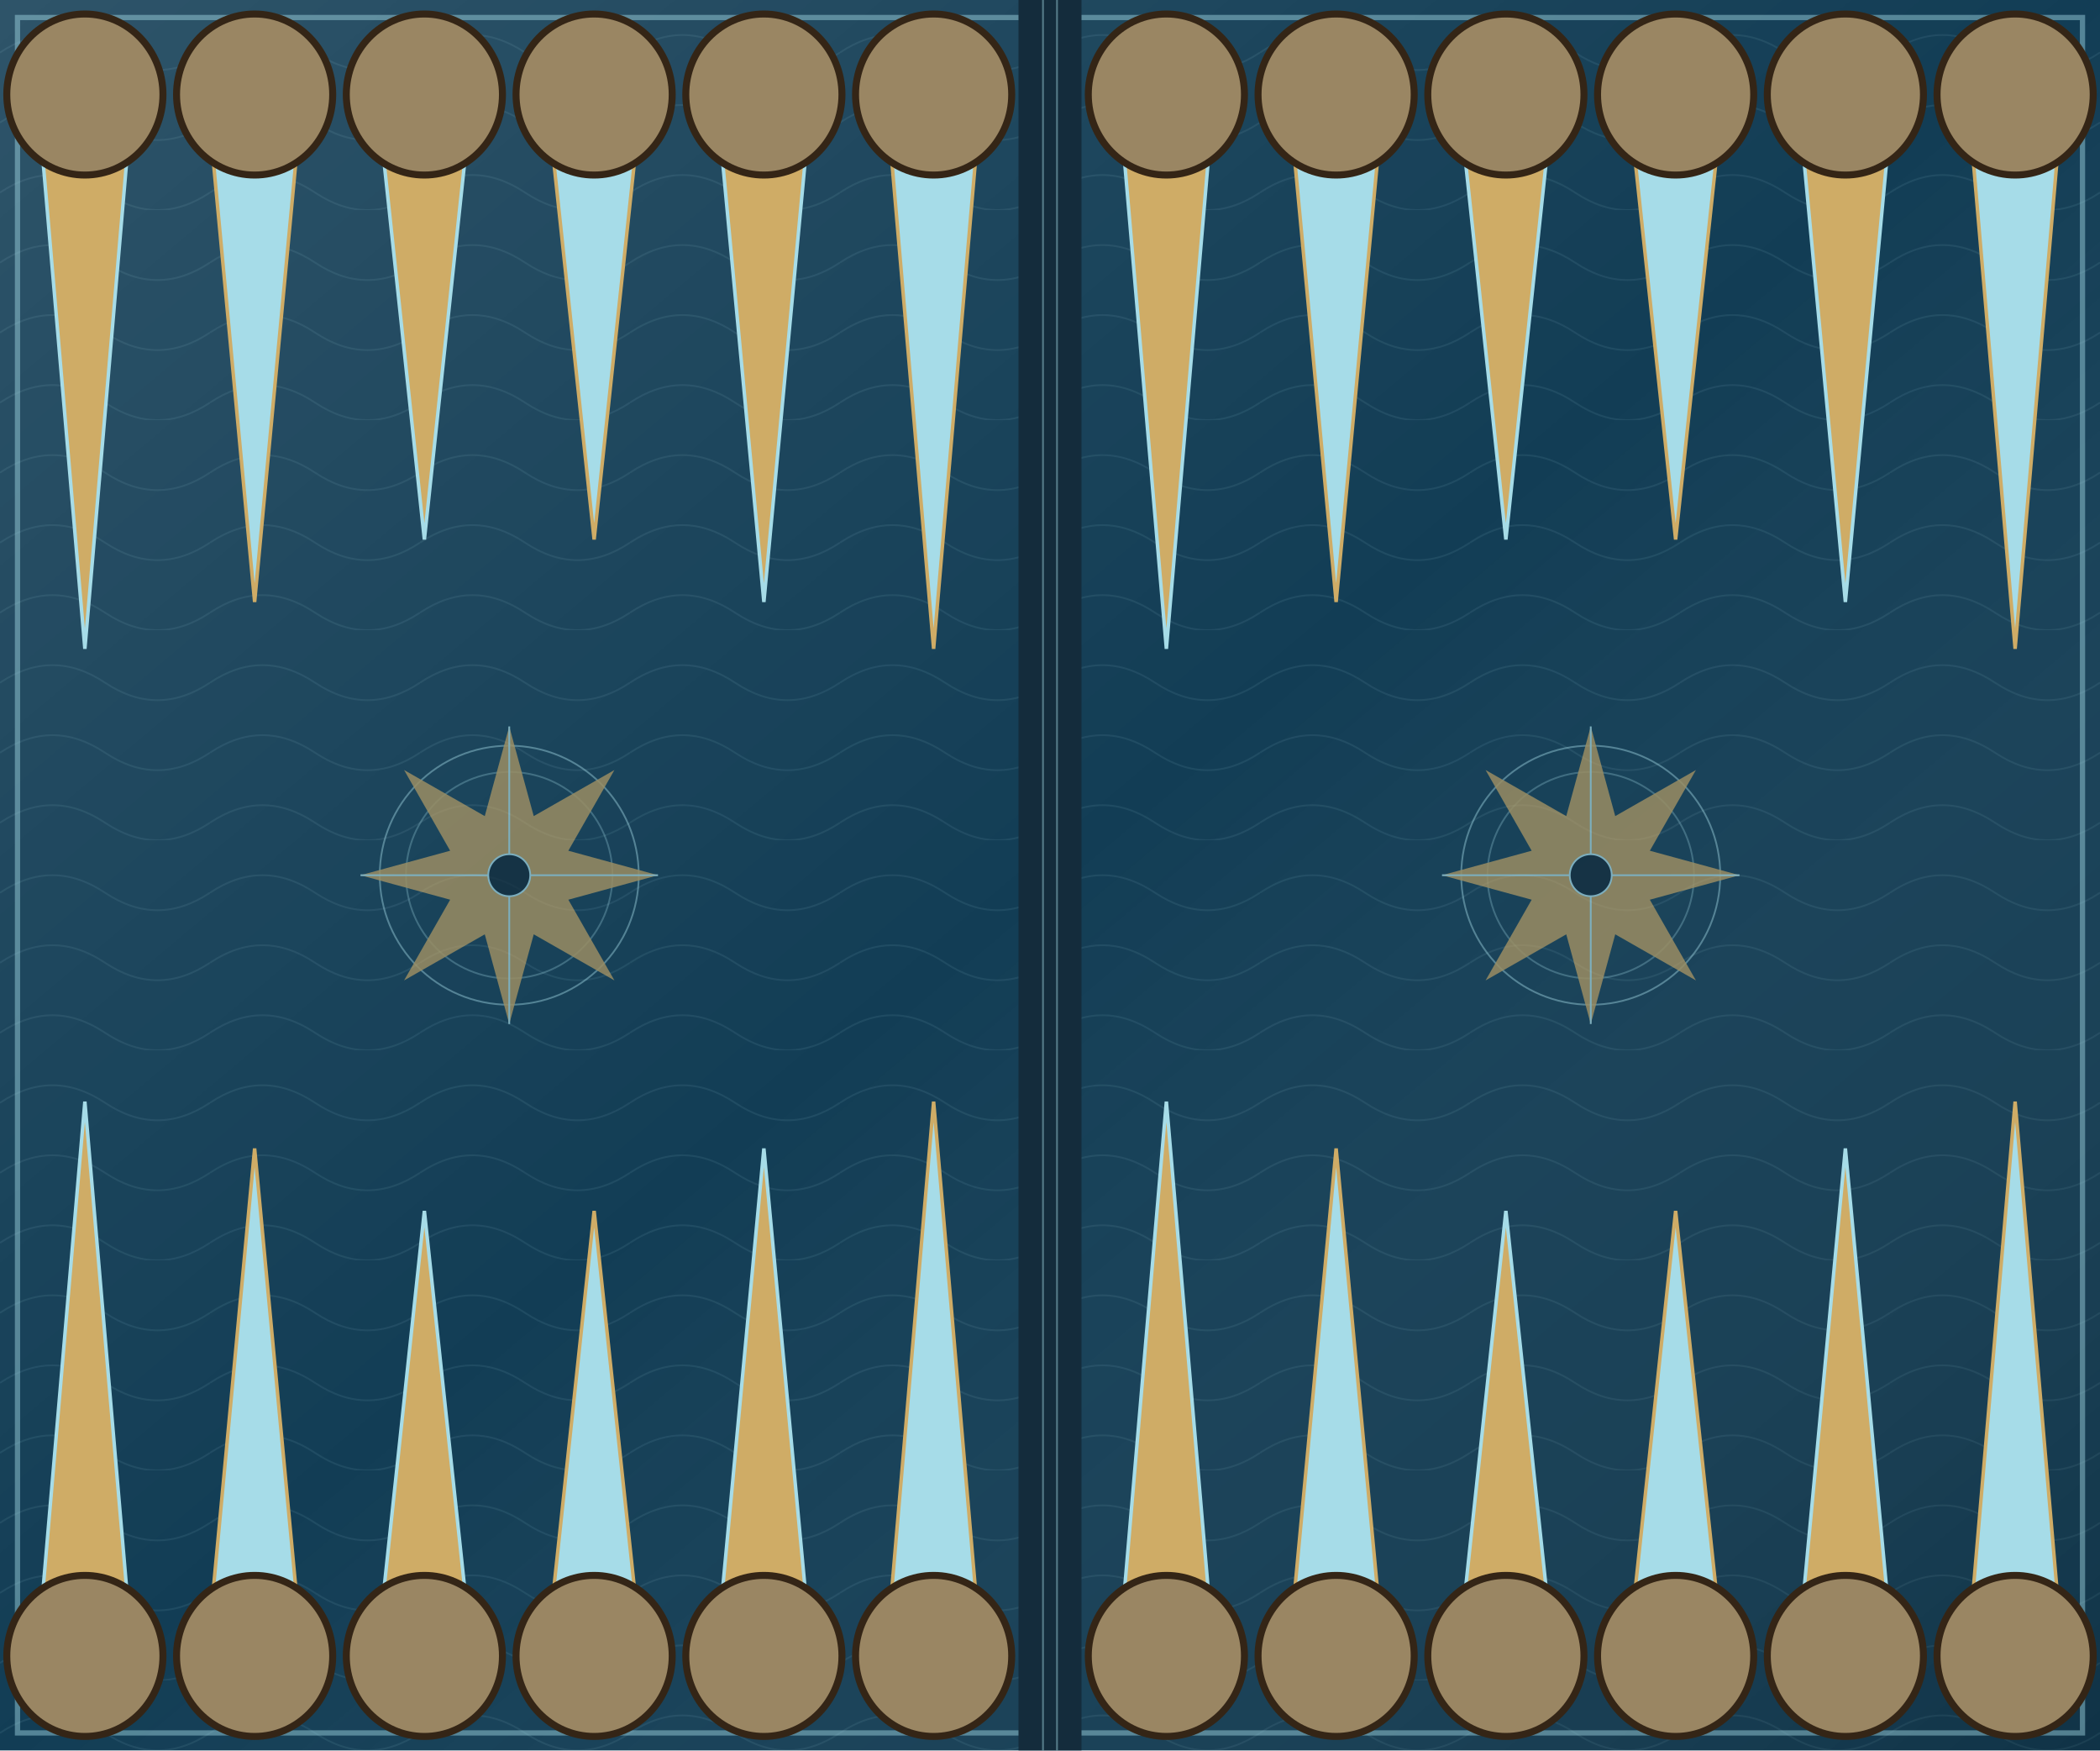
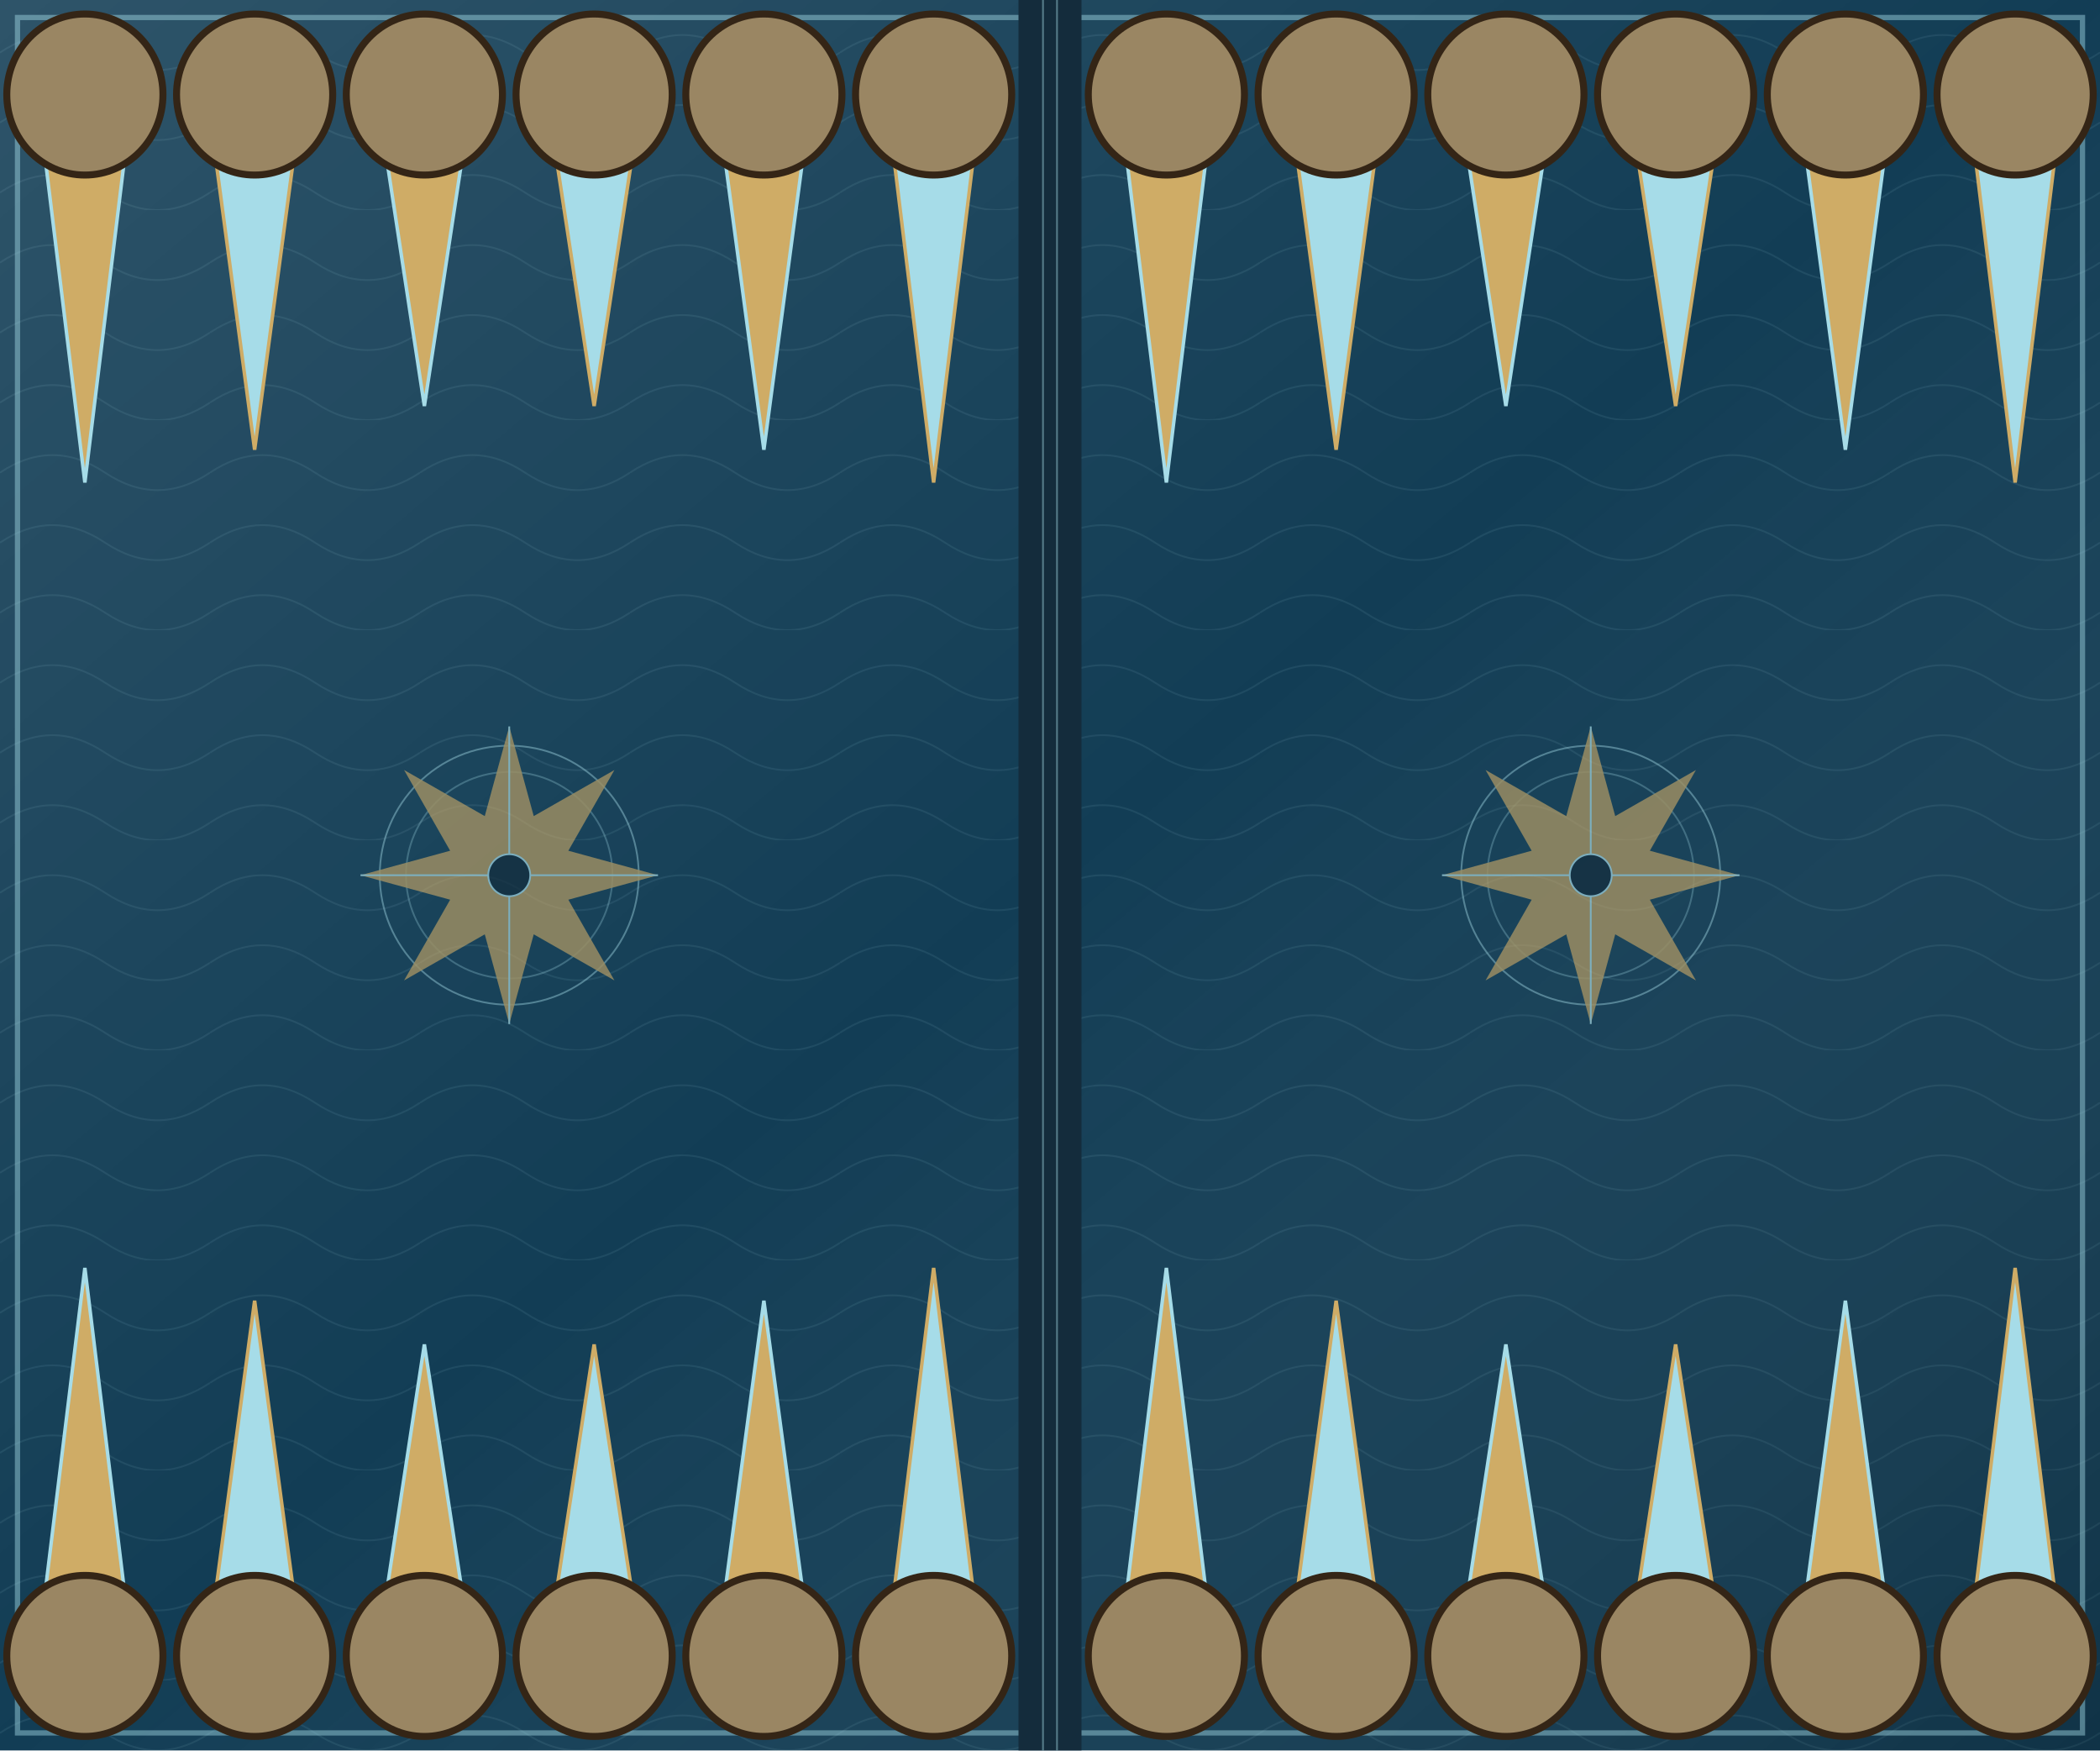
<svg xmlns="http://www.w3.org/2000/svg" viewBox="0 0 1200 1000" preserveAspectRatio="none">
  <defs>
    <pattern id="texture" width="120" height="120" patternUnits="userSpaceOnUse">
      <path d="M0 30Q30 10 60 30T120 30M0 70Q30 50 60 70T120 70M0 110Q30 90 60 110T120 110" fill="none" stroke="#a6dce8" opacity=".09" />
    </pattern>
    <linearGradient id="sheen" x2="1" y2="1">
      <stop stop-color="#fff" stop-opacity=".12" />
      <stop offset=".5" stop-color="#fff" stop-opacity="0" />
      <stop offset="1" stop-color="#000" stop-opacity=".18" />
    </linearGradient>
  </defs>
  <rect width="1200" height="1000" fill="#123d55" />
  <rect width="1200" height="1000" fill="url(#texture)" />
  <rect width="1200" height="1000" fill="url(#sheen)" />
  <path d="M10 10H1190V990H10Z" fill="none" stroke="#a6dce8" stroke-opacity=".45" stroke-width="3" />
  <g transform="translate(291 500)" opacity=".7">
    <circle r="74" fill="none" stroke="#a6dce8" opacity=".6" />
    <circle r="59" fill="none" stroke="#a6dce8" opacity=".4" />
    <polygon points="0.00,-85.00 13.99,-33.77 60.10,-60.10 33.77,-13.99 85.00,0.00 33.77,13.99 60.10,60.10 13.99,33.77 0.00,85.00 -13.99,33.77 -60.10,60.10 -33.77,13.99 -85.00,0.00 -33.77,-13.99 -60.10,-60.10 -13.99,-33.77" fill="#cfac66" opacity=".85" />
    <path d="M0-85L0 85M-85 0H85" stroke="#a6dce8" />
    <circle r="12" fill="#142c3c" stroke="#a6dce8" />
  </g>
  <g transform="translate(909 500)" opacity=".7">
    <circle r="74" fill="none" stroke="#a6dce8" opacity=".6" />
    <circle r="59" fill="none" stroke="#a6dce8" opacity=".4" />
    <polygon points="0.00,-85.00 13.99,-33.77 60.10,-60.10 33.77,-13.99 85.00,0.00 33.77,13.99 60.10,60.10 13.99,33.77 0.00,85.00 -13.99,33.77 -60.10,60.10 -33.77,13.99 -85.00,0.00 -33.77,-13.99 -60.10,-60.10 -13.99,-33.77" fill="#cfac66" opacity=".85" />
    <path d="M0-85L0 85M-85 0H85" stroke="#a6dce8" />
    <circle r="12" fill="#142c3c" stroke="#a6dce8" />
  </g>
-   <path d="M21.34 54H75.66L48.5 370.66Z" fill="#cfac66" stroke="#a6dce8" stroke-width="2" />
+   <path d="M21.34 54H75.66L48.5 275.662Z" fill="#cfac66" stroke="#a6dce8" stroke-width="2" />
  <ellipse cx="48.5" cy="54" rx="44.62" ry="46" fill="#9a8663" stroke="#342516" stroke-width="4" />
-   <path d="M118.34 54H172.66L145.5 343.9Z" fill="#a6dce8" stroke="#cfac66" stroke-width="2" />
+   <path d="M118.34 54H172.66L145.5 256.93Z" fill="#a6dce8" stroke="#cfac66" stroke-width="2" />
  <ellipse cx="145.5" cy="54" rx="44.62" ry="46" fill="#9a8663" stroke="#342516" stroke-width="4" />
-   <path d="M215.34 54H269.66L242.5 308.22Z" fill="#cfac66" stroke="#a6dce8" stroke-width="2" />
+   <path d="M215.34 54H269.66L242.5 231.954Z" fill="#cfac66" stroke="#a6dce8" stroke-width="2" />
  <ellipse cx="242.5" cy="54" rx="44.62" ry="46" fill="#9a8663" stroke="#342516" stroke-width="4" />
-   <path d="M312.34 54H366.66L339.5 308.22Z" fill="#a6dce8" stroke="#cfac66" stroke-width="2" />
+   <path d="M312.34 54H366.66L339.5 231.954Z" fill="#a6dce8" stroke="#cfac66" stroke-width="2" />
  <ellipse cx="339.5" cy="54" rx="44.62" ry="46" fill="#9a8663" stroke="#342516" stroke-width="4" />
-   <path d="M409.34 54H463.66L436.5 343.9Z" fill="#cfac66" stroke="#a6dce8" stroke-width="2" />
+   <path d="M409.34 54H463.66L436.5 256.93Z" fill="#cfac66" stroke="#a6dce8" stroke-width="2" />
  <ellipse cx="436.5" cy="54" rx="44.62" ry="46" fill="#9a8663" stroke="#342516" stroke-width="4" />
-   <path d="M506.34 54H560.66L533.5 370.66Z" fill="#a6dce8" stroke="#cfac66" stroke-width="2" />
+   <path d="M506.34 54H560.66L533.5 275.662Z" fill="#a6dce8" stroke="#cfac66" stroke-width="2" />
  <ellipse cx="533.5" cy="54" rx="44.62" ry="46" fill="#9a8663" stroke="#342516" stroke-width="4" />
-   <path d="M639.34 54H693.66L666.5 370.66Z" fill="#cfac66" stroke="#a6dce8" stroke-width="2" />
+   <path d="M639.34 54H693.66L666.5 275.662Z" fill="#cfac66" stroke="#a6dce8" stroke-width="2" />
  <ellipse cx="666.5" cy="54" rx="44.62" ry="46" fill="#9a8663" stroke="#342516" stroke-width="4" />
-   <path d="M736.34 54H790.66L763.5 343.9Z" fill="#a6dce8" stroke="#cfac66" stroke-width="2" />
+   <path d="M736.34 54H790.66L763.5 256.93Z" fill="#a6dce8" stroke="#cfac66" stroke-width="2" />
  <ellipse cx="763.5" cy="54" rx="44.62" ry="46" fill="#9a8663" stroke="#342516" stroke-width="4" />
-   <path d="M833.34 54H887.66L860.5 308.22Z" fill="#cfac66" stroke="#a6dce8" stroke-width="2" />
+   <path d="M833.34 54H887.66L860.5 231.954Z" fill="#cfac66" stroke="#a6dce8" stroke-width="2" />
  <ellipse cx="860.5" cy="54" rx="44.62" ry="46" fill="#9a8663" stroke="#342516" stroke-width="4" />
-   <path d="M930.34 54H984.66L957.5 308.22Z" fill="#a6dce8" stroke="#cfac66" stroke-width="2" />
+   <path d="M930.34 54H984.66L957.5 231.954Z" fill="#a6dce8" stroke="#cfac66" stroke-width="2" />
  <ellipse cx="957.5" cy="54" rx="44.62" ry="46" fill="#9a8663" stroke="#342516" stroke-width="4" />
-   <path d="M1027.34 54H1081.66L1054.5 343.9Z" fill="#cfac66" stroke="#a6dce8" stroke-width="2" />
+   <path d="M1027.34 54H1081.66L1054.5 256.93Z" fill="#cfac66" stroke="#a6dce8" stroke-width="2" />
  <ellipse cx="1054.5" cy="54" rx="44.62" ry="46" fill="#9a8663" stroke="#342516" stroke-width="4" />
-   <path d="M1124.34 54H1178.66L1151.5 370.66Z" fill="#a6dce8" stroke="#cfac66" stroke-width="2" />
+   <path d="M1124.34 54H1178.66L1151.5 275.662Z" fill="#a6dce8" stroke="#cfac66" stroke-width="2" />
  <ellipse cx="1151.5" cy="54" rx="44.62" ry="46" fill="#9a8663" stroke="#342516" stroke-width="4" />
-   <path d="M21.34 946H75.66L48.5 629.34Z" fill="#cfac66" stroke="#a6dce8" stroke-width="2" />
+   <path d="M21.34 946H75.66L48.5 724.338Z" fill="#cfac66" stroke="#a6dce8" stroke-width="2" />
  <ellipse cx="48.5" cy="946" rx="44.62" ry="46" fill="#9a8663" stroke="#342516" stroke-width="4" />
-   <path d="M118.34 946H172.66L145.5 656.1Z" fill="#a6dce8" stroke="#cfac66" stroke-width="2" />
+   <path d="M118.34 946H172.66L145.5 743.07Z" fill="#a6dce8" stroke="#cfac66" stroke-width="2" />
  <ellipse cx="145.5" cy="946" rx="44.62" ry="46" fill="#9a8663" stroke="#342516" stroke-width="4" />
-   <path d="M215.34 946H269.66L242.5 691.78Z" fill="#cfac66" stroke="#a6dce8" stroke-width="2" />
+   <path d="M215.34 946H269.66L242.5 768.046Z" fill="#cfac66" stroke="#a6dce8" stroke-width="2" />
  <ellipse cx="242.5" cy="946" rx="44.62" ry="46" fill="#9a8663" stroke="#342516" stroke-width="4" />
-   <path d="M312.34 946H366.66L339.5 691.78Z" fill="#a6dce8" stroke="#cfac66" stroke-width="2" />
+   <path d="M312.34 946H366.66L339.5 768.046Z" fill="#a6dce8" stroke="#cfac66" stroke-width="2" />
  <ellipse cx="339.5" cy="946" rx="44.62" ry="46" fill="#9a8663" stroke="#342516" stroke-width="4" />
-   <path d="M409.34 946H463.66L436.5 656.1Z" fill="#cfac66" stroke="#a6dce8" stroke-width="2" />
+   <path d="M409.34 946H463.66L436.5 743.07Z" fill="#cfac66" stroke="#a6dce8" stroke-width="2" />
  <ellipse cx="436.5" cy="946" rx="44.62" ry="46" fill="#9a8663" stroke="#342516" stroke-width="4" />
-   <path d="M506.34 946H560.66L533.5 629.34Z" fill="#a6dce8" stroke="#cfac66" stroke-width="2" />
+   <path d="M506.34 946H560.66L533.5 724.338Z" fill="#a6dce8" stroke="#cfac66" stroke-width="2" />
  <ellipse cx="533.5" cy="946" rx="44.62" ry="46" fill="#9a8663" stroke="#342516" stroke-width="4" />
-   <path d="M639.34 946H693.66L666.5 629.34Z" fill="#cfac66" stroke="#a6dce8" stroke-width="2" />
+   <path d="M639.34 946H693.66L666.5 724.338Z" fill="#cfac66" stroke="#a6dce8" stroke-width="2" />
  <ellipse cx="666.5" cy="946" rx="44.62" ry="46" fill="#9a8663" stroke="#342516" stroke-width="4" />
-   <path d="M736.34 946H790.66L763.5 656.1Z" fill="#a6dce8" stroke="#cfac66" stroke-width="2" />
+   <path d="M736.34 946H790.66L763.5 743.07Z" fill="#a6dce8" stroke="#cfac66" stroke-width="2" />
  <ellipse cx="763.5" cy="946" rx="44.62" ry="46" fill="#9a8663" stroke="#342516" stroke-width="4" />
-   <path d="M833.34 946H887.66L860.5 691.78Z" fill="#cfac66" stroke="#a6dce8" stroke-width="2" />
+   <path d="M833.34 946H887.66L860.5 768.046Z" fill="#cfac66" stroke="#a6dce8" stroke-width="2" />
  <ellipse cx="860.5" cy="946" rx="44.62" ry="46" fill="#9a8663" stroke="#342516" stroke-width="4" />
-   <path d="M930.34 946H984.66L957.5 691.78Z" fill="#a6dce8" stroke="#cfac66" stroke-width="2" />
+   <path d="M930.34 946H984.66L957.5 768.046Z" fill="#a6dce8" stroke="#cfac66" stroke-width="2" />
  <ellipse cx="957.5" cy="946" rx="44.62" ry="46" fill="#9a8663" stroke="#342516" stroke-width="4" />
-   <path d="M1027.34 946H1081.66L1054.5 656.1Z" fill="#cfac66" stroke="#a6dce8" stroke-width="2" />
+   <path d="M1027.34 946H1081.66L1054.5 743.07Z" fill="#cfac66" stroke="#a6dce8" stroke-width="2" />
  <ellipse cx="1054.5" cy="946" rx="44.62" ry="46" fill="#9a8663" stroke="#342516" stroke-width="4" />
-   <path d="M1124.34 946H1178.66L1151.5 629.34Z" fill="#a6dce8" stroke="#cfac66" stroke-width="2" />
+   <path d="M1124.34 946H1178.66L1151.5 724.338Z" fill="#a6dce8" stroke="#cfac66" stroke-width="2" />
  <ellipse cx="1151.5" cy="946" rx="44.62" ry="46" fill="#9a8663" stroke="#342516" stroke-width="4" />
  <rect x="582" width="36" height="1000" fill="#142c3c" />
  <path d="M596 0V1000M604 0V1000" stroke="#a6dce8" stroke-opacity=".45" />
</svg>
